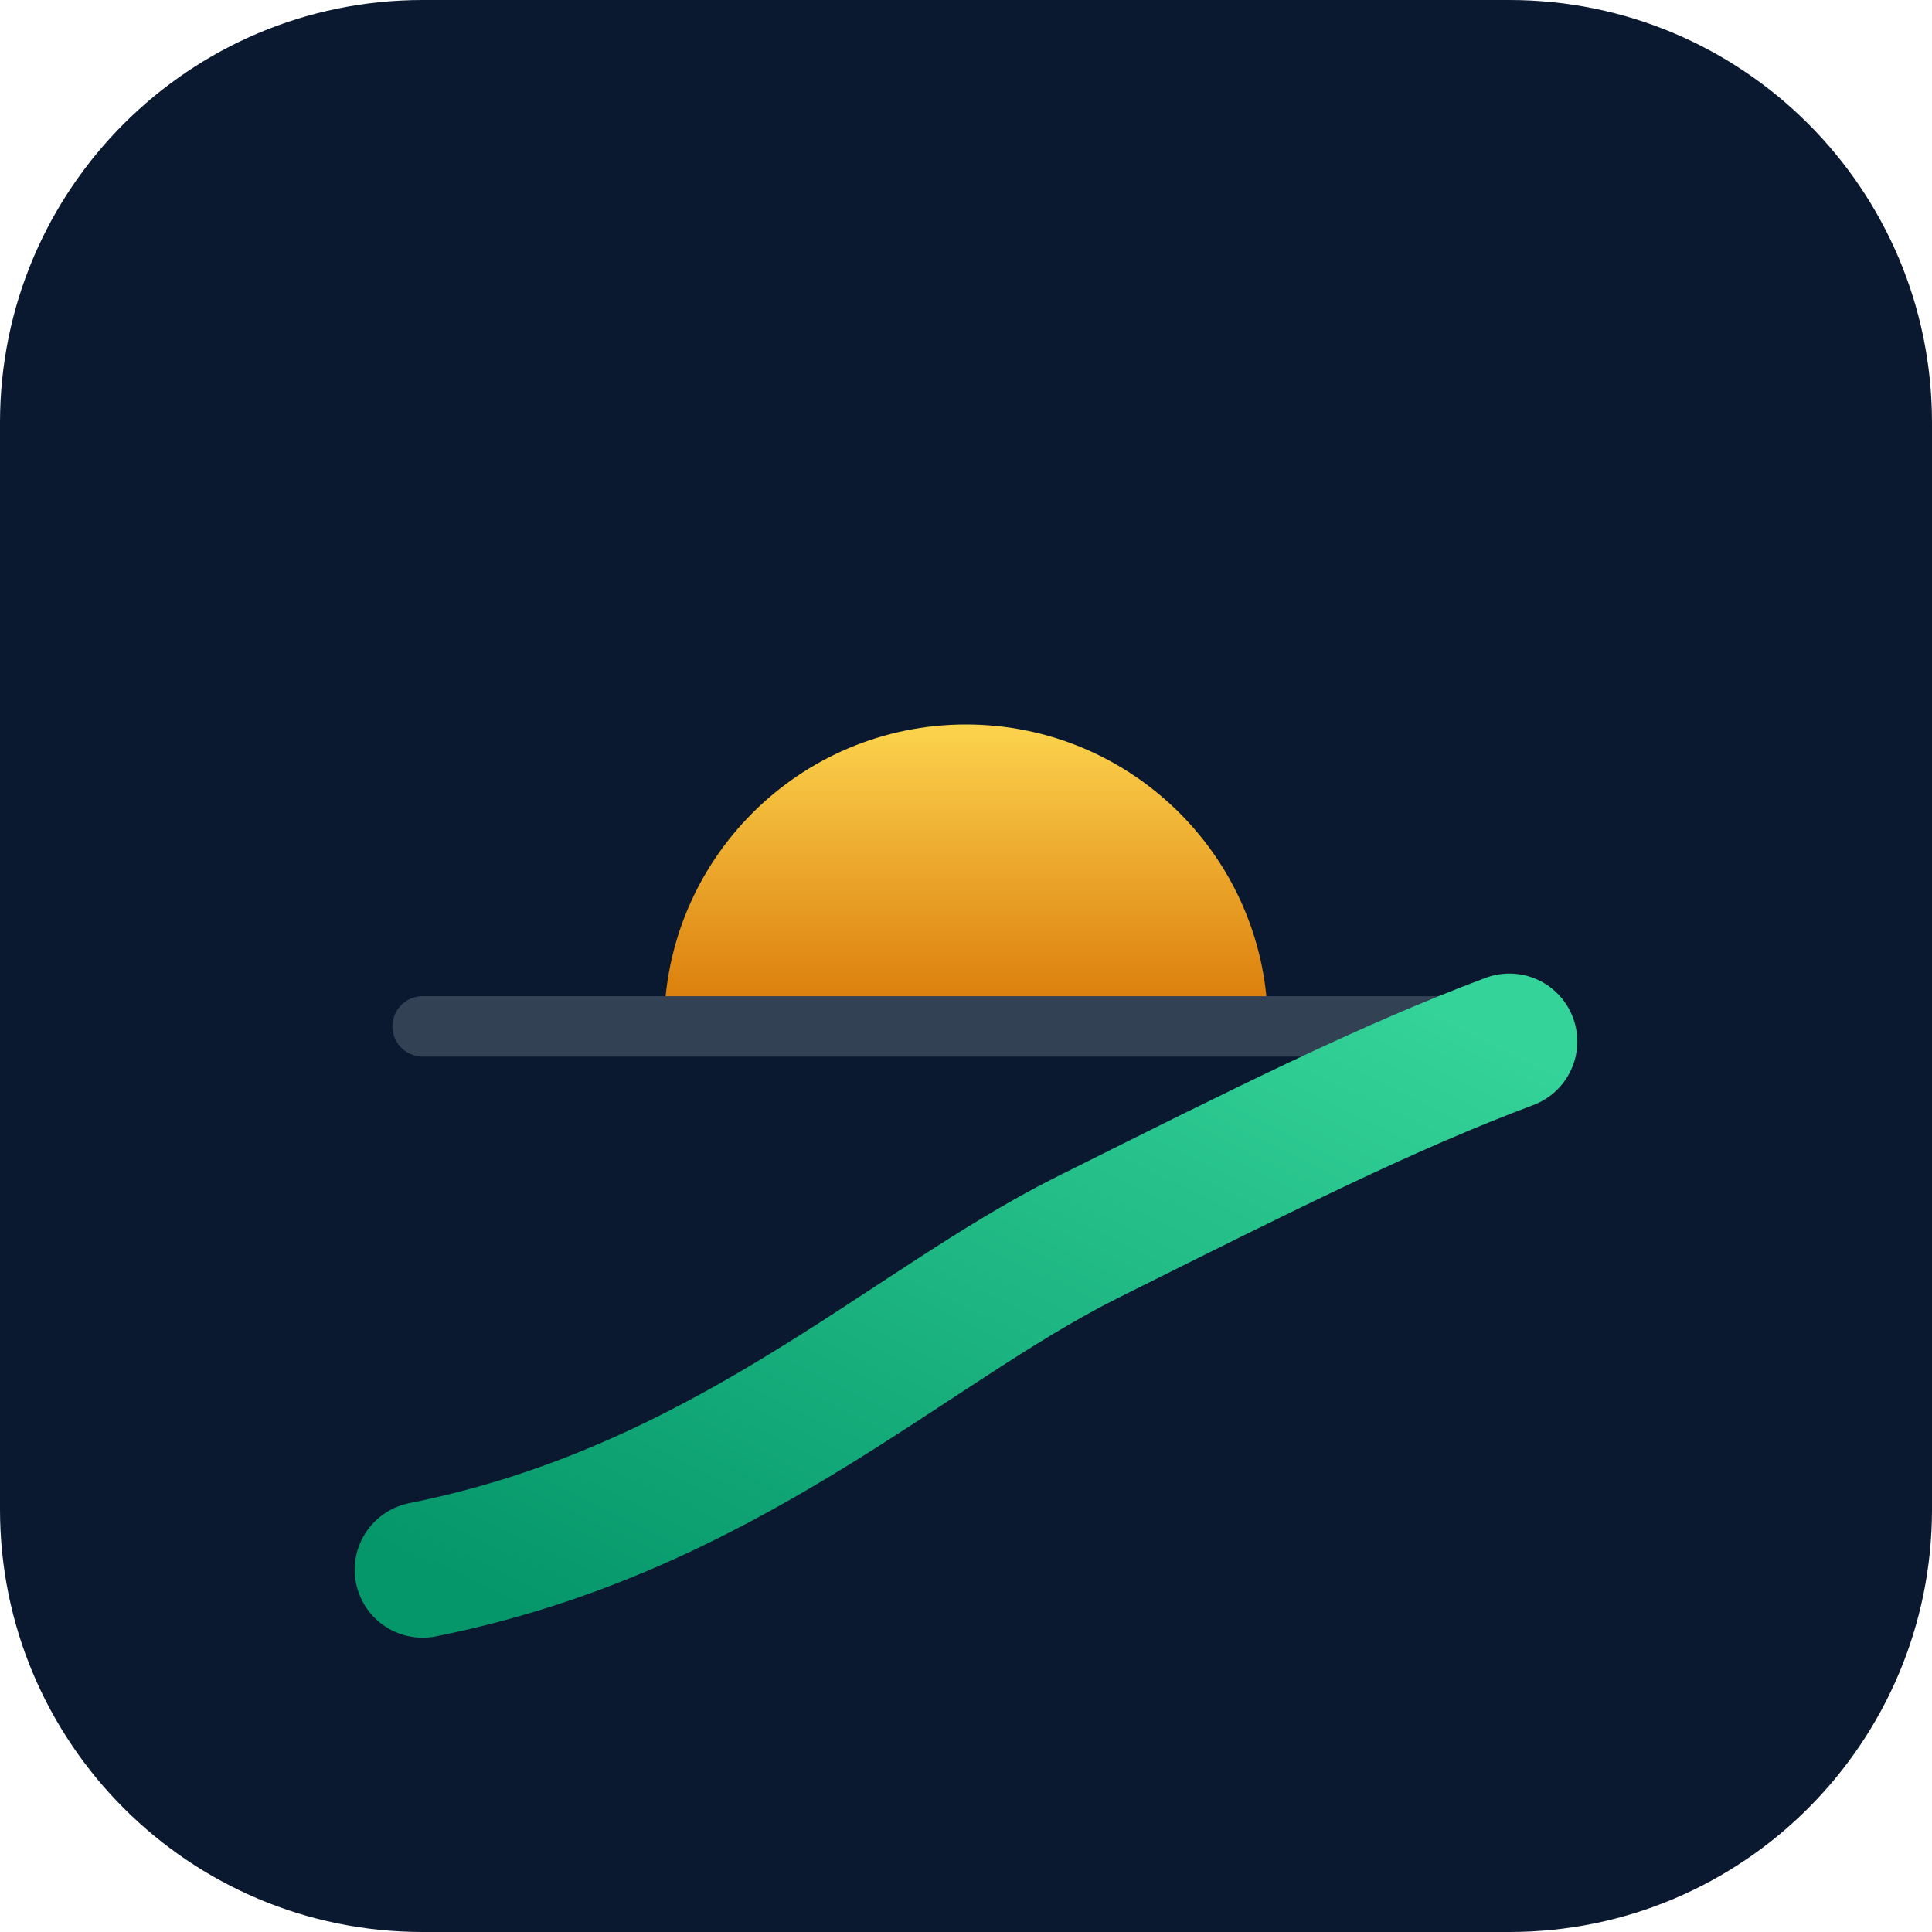
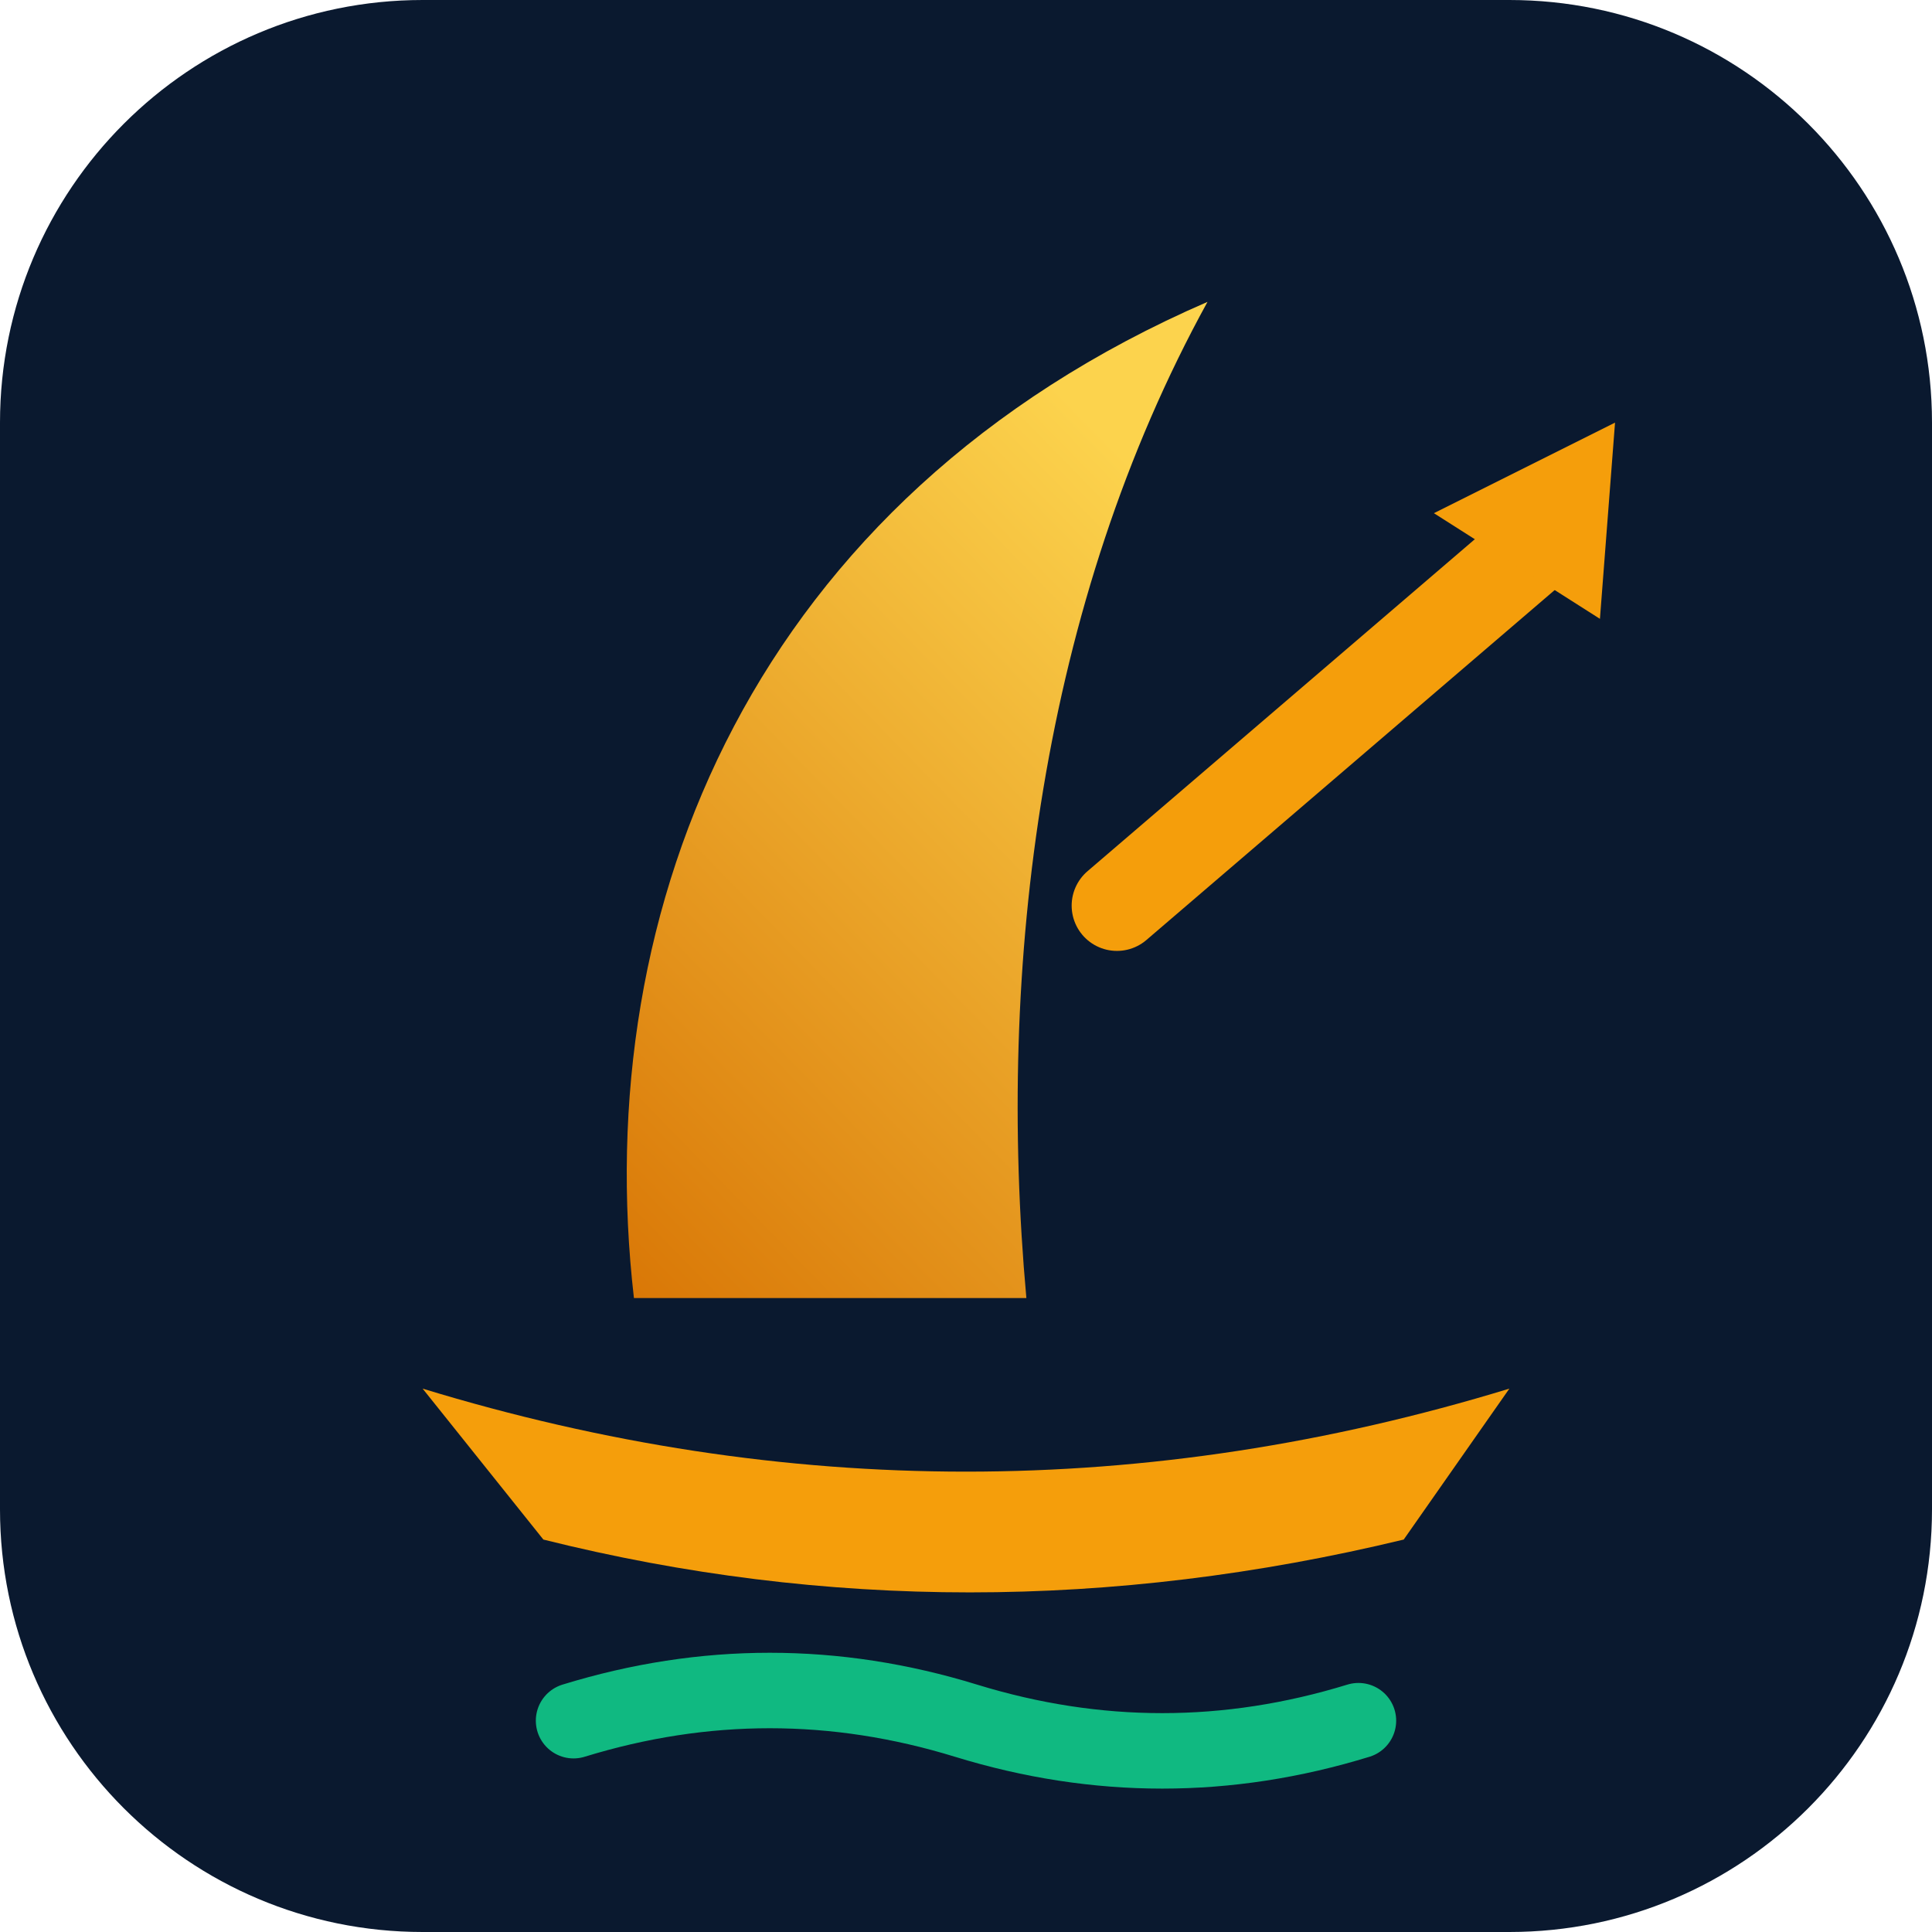
<svg xmlns="http://www.w3.org/2000/svg" viewBox="0 0 64 64">
  <defs>
-     <linearGradient id="s" x1="0" y1="0" x2="0" y2="1">
-       <stop offset="0%" stop-color="#FCD34D" />
-       <stop offset="100%" stop-color="#D97706" />
-     </linearGradient>
-     <linearGradient id="c" x1="0" y1="1" x2="1" y2="0">
-       <stop offset="0%" stop-color="#059669" />
-       <stop offset="100%" stop-color="#34D399" />
+     <linearGradient id="s" x1="0" y1="1" x2="0.6" y2="0">
+       <stop offset="0%" stop-color="#D97706" />
+       <stop offset="100%" stop-color="#FCD34D" />
    </linearGradient>
  </defs>
  <rect width="64" height="64" rx="14" fill="#0A192F" />
-   <path d="M 22 34 A 10 10 0 1 1 42 34 Z" fill="url(#s)" />
-   <line x1="14" y1="34" x2="50" y2="34" stroke="#334155" stroke-width="2" stroke-linecap="round" />
-   <path d="M 14 52 C 24 50, 30 44, 36 41 S 46 36, 50 34.5" fill="none" stroke="url(#c)" stroke-width="4.5" stroke-linecap="round" />
+   <path d="M 21 43 C 19.5 30, 25 16.5, 40 10 C 34.5 20, 33 32, 34 43 Z" fill="url(#s)" />
+   <path d="M 37 30 L 44 24 L 51 18" fill="none" stroke="#F59E0B" stroke-width="3" stroke-linecap="round" stroke-linejoin="round" />
+   <path d="M 53.5 14 L 53 20.5 L 47.5 17 Z" fill="#F59E0B" />
+   <path d="M 14 46 Q 32 51.5 50 46 L 46.5 51 Q 32 54.5 18 51 Z" fill="#F59E0B" />
+   <path d="M 19 57 Q 25.5 55 32 57 T 45 57" fill="none" stroke="#10B981" stroke-width="2.5" stroke-linecap="round" />
</svg>
